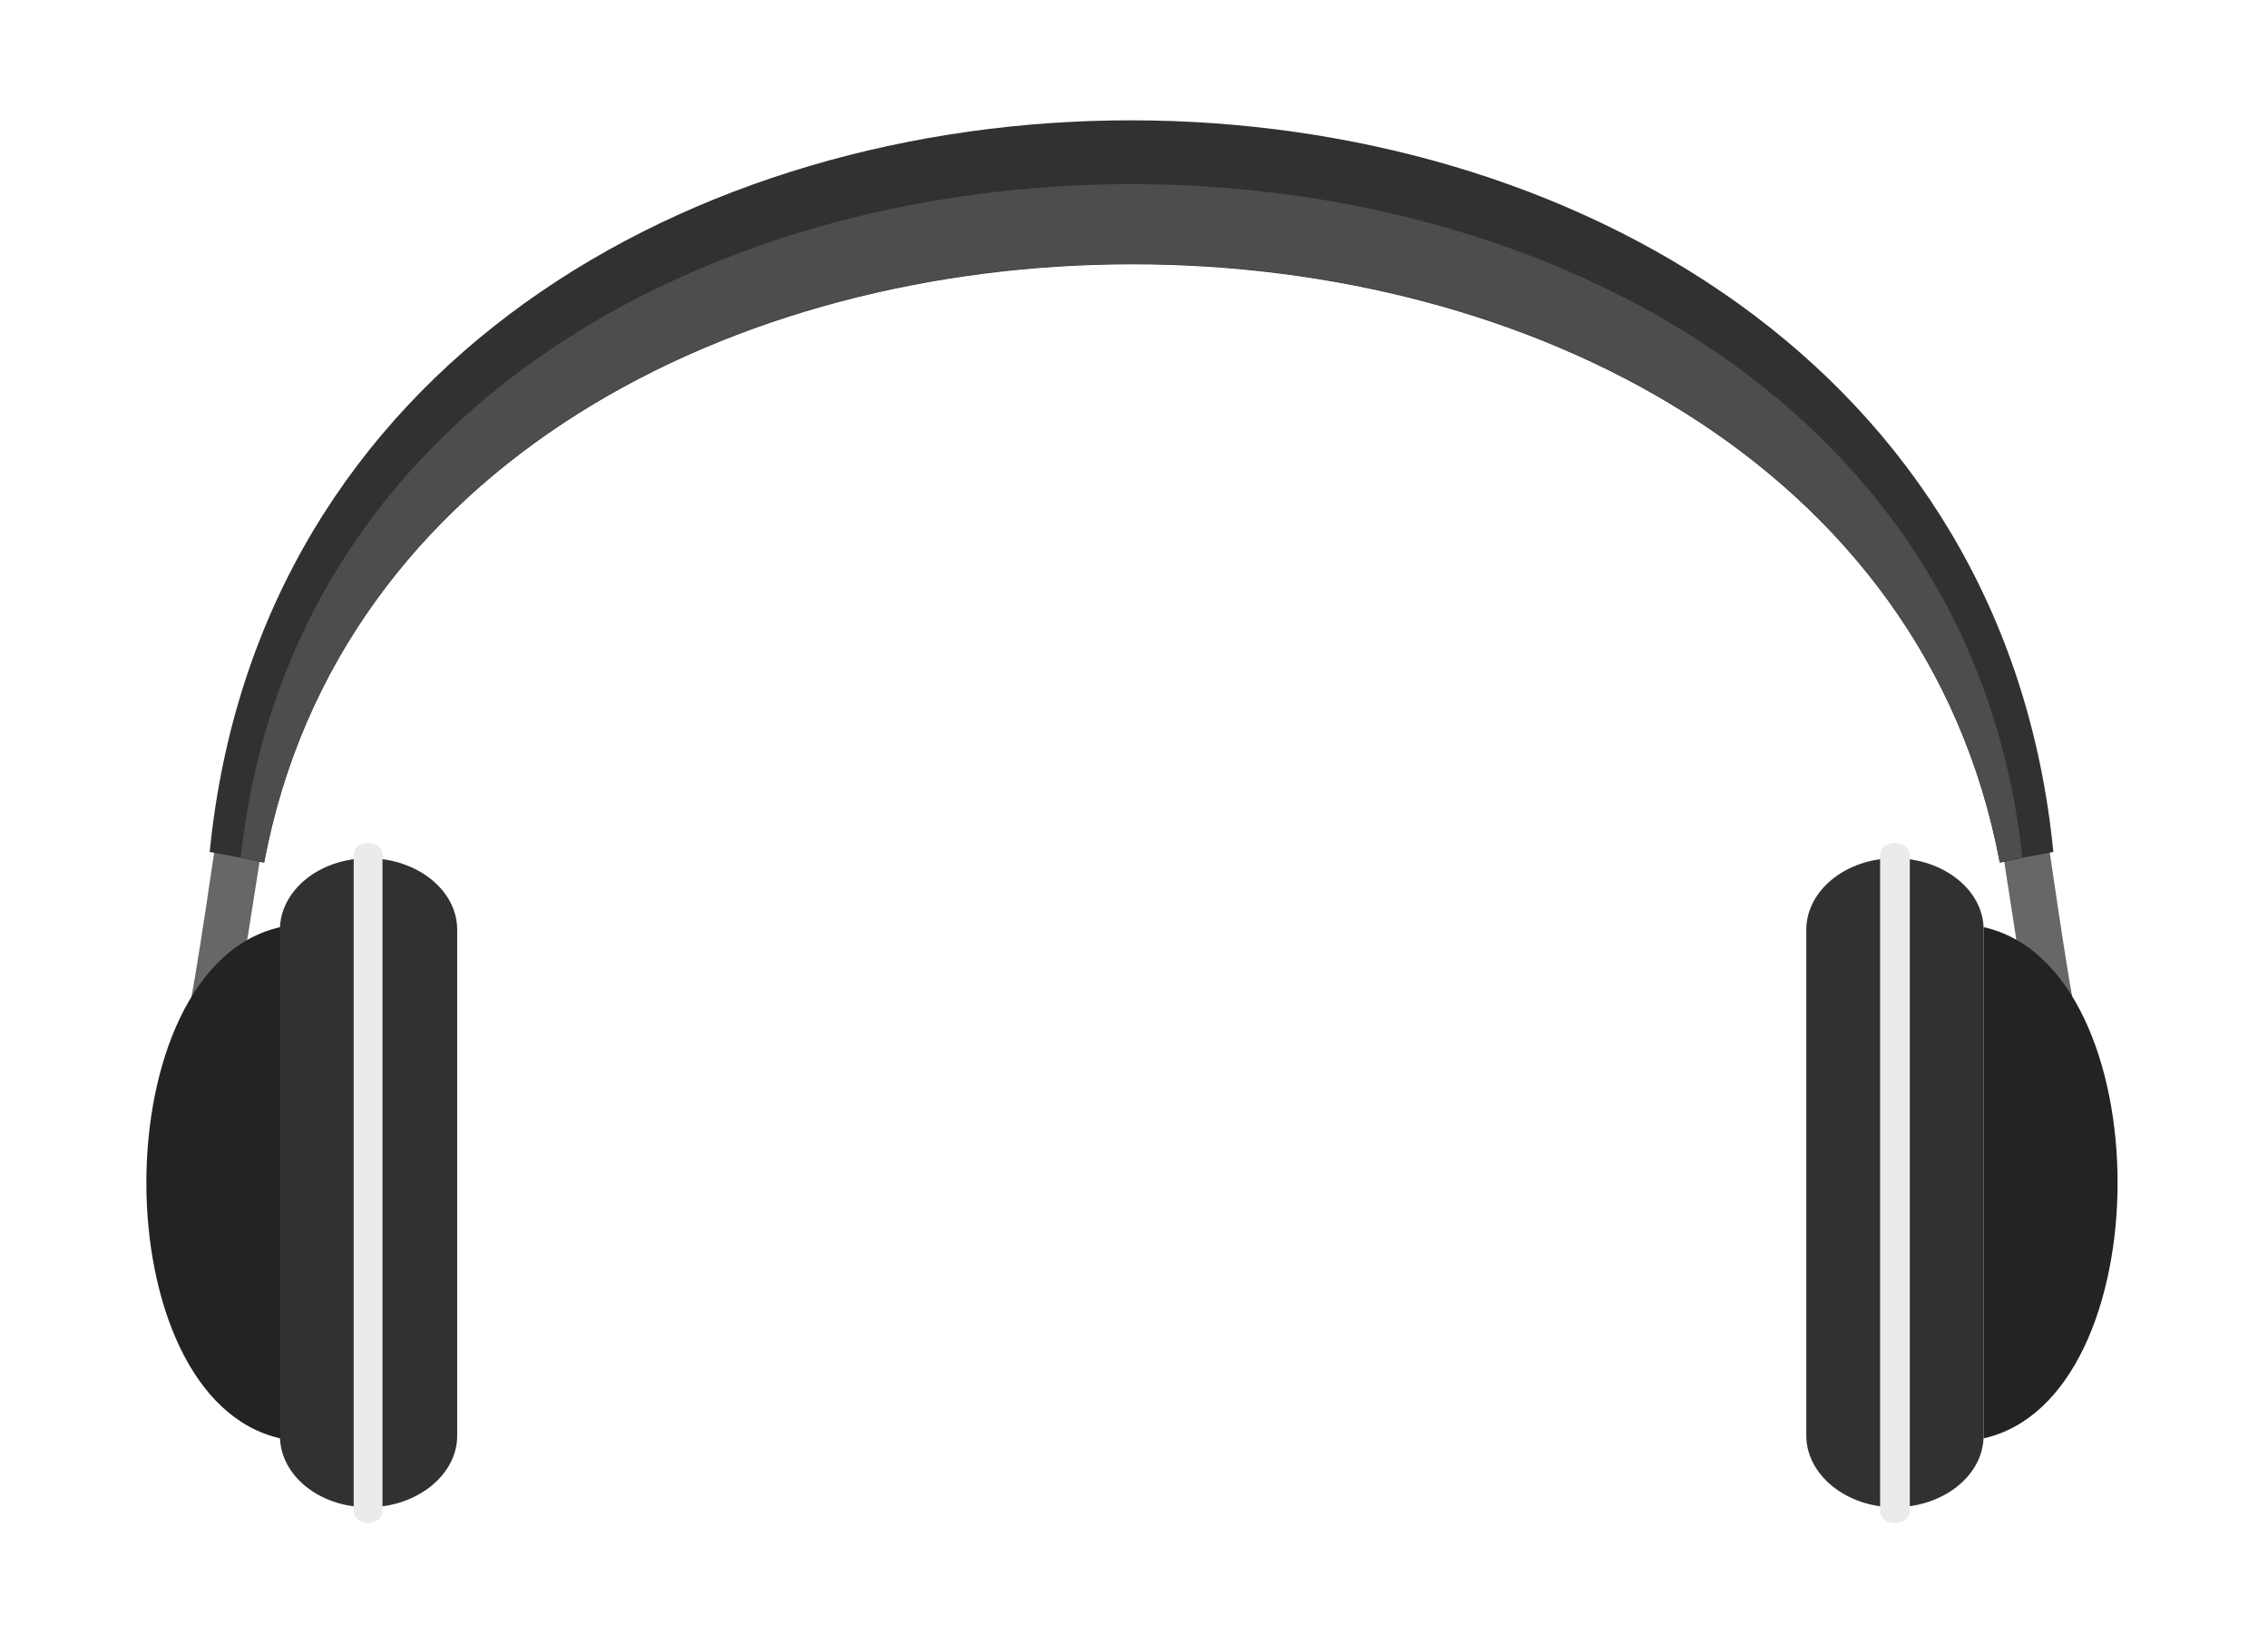
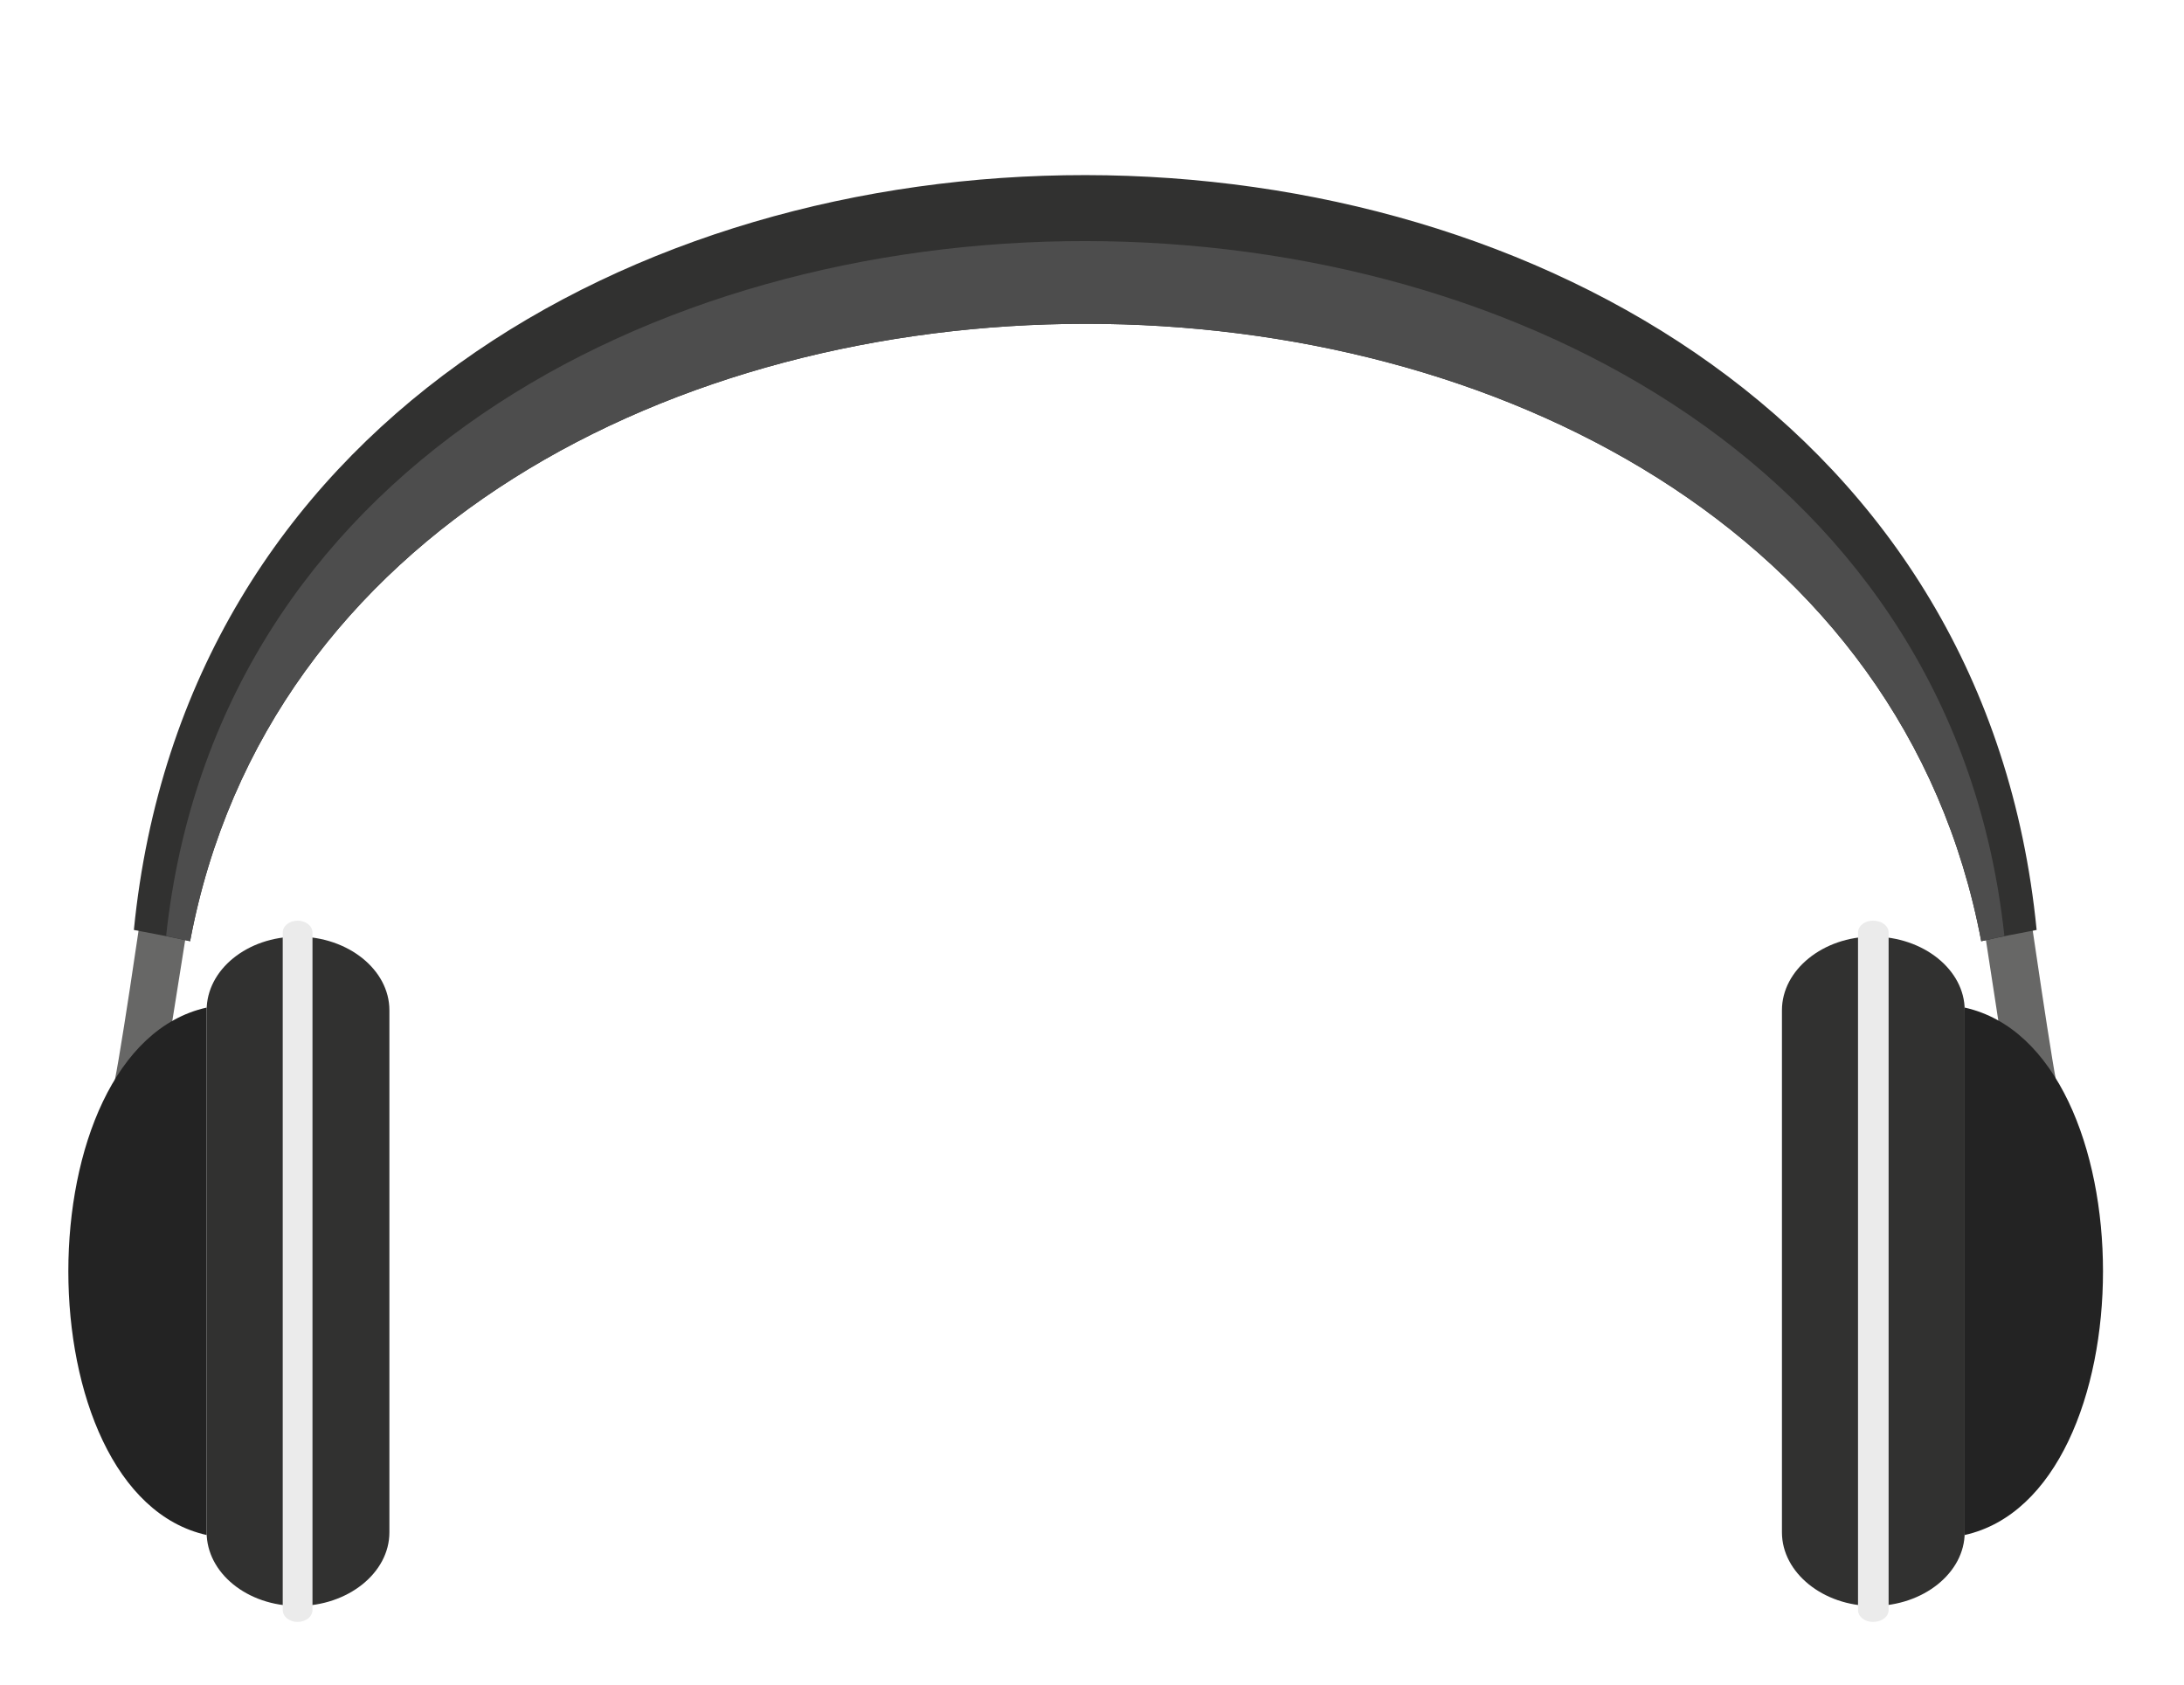
- <svg xmlns="http://www.w3.org/2000/svg" version="1.1" id="Layer_1" x="0px" y="0px" viewBox="0 0 504 361" style="enable-background:new 0 0 504 361;" xml:space="preserve">
-   <style type="text/css">
- 	.st0{fill-rule:evenodd;clip-rule:evenodd;fill:#676766;}
- 	.st1{fill-rule:evenodd;clip-rule:evenodd;fill:#313130;}
- 	.st2{fill-rule:evenodd;clip-rule:evenodd;fill:#232323;}
- 	.st3{fill-rule:evenodd;clip-rule:evenodd;fill:#EBEBEB;}
- 	.st4{fill-rule:evenodd;clip-rule:evenodd;fill:#4D4D4D;}
- </style>
-   <g id="XMLID_74_">
-     <path id="XMLID_134_" class="st0" d="M48.9,180.5c0,0-6.2,43.1-6.9,43c-0.5-0.3,11.8-7.4,11.8-7.4l5.3-33.6L48.9,180.5z" />
-     <path id="XMLID_133_" class="st0" d="M454.2,180.5c0,0,6.2,43.1,6.8,43c0.7-0.3-11.8-7.4-11.8-7.4l-5.2-33.6L454.2,180.5z" />
-     <path id="XMLID_132_" class="st1" d="M81.8,190.7L81.8,190.7c10.9,0,19.8,7.1,19.8,15.9V319c0,8.7-8.9,15.9-19.8,15.9l0,0   c-10.9,0-19.6-7.1-19.6-15.9V206.5C62.3,197.8,71,190.7,81.8,190.7L81.8,190.7z" />
-     <path id="XMLID_131_" class="st1" d="M421,190.7L421,190.7c-10.7,0-19.6,7.1-19.6,15.9V319c0,8.7,8.9,15.9,19.6,15.9l0,0   c10.9,0,19.8-7.1,19.8-15.9V206.5C440.8,197.8,431.9,190.7,421,190.7L421,190.7z" />
-     <path id="XMLID_130_" class="st2" d="M62.3,319.6c-39.7-8.9-39.7-104.7,0-113.6c0,0.1,0,0.4,0,0.6V319   C62.3,319.3,62.3,319.4,62.3,319.6L62.3,319.6z" />
-     <path id="XMLID_129_" class="st2" d="M440.8,319.6c39.7-8.9,39.7-104.7,0-113.6c0,0.1,0,0.4,0,0.6V319   C440.8,319.3,440.8,319.4,440.8,319.6L440.8,319.6z" />
-     <path id="XMLID_128_" class="st3" d="M81.8,187.3L81.8,187.3c1.8,0,3.2,1.1,3.2,2.6v145.9c0,1.4-1.4,2.6-3.2,2.6l0,0   c-1.8,0-3.2-1.1-3.2-2.6V189.8C78.6,188.4,80.1,187.3,81.8,187.3L81.8,187.3z" />
-     <path id="XMLID_127_" class="st3" d="M421,187.3L421,187.3c-1.8,0-3.2,1.1-3.2,2.6v145.9c0,1.4,1.4,2.6,3.2,2.6l0,0   c2,0,3.4-1.1,3.4-2.6V189.8C424.4,188.4,423,187.3,421,187.3L421,187.3z" />
-     <path id="XMLID_126_" class="st1" d="M46.6,189.3c5.9,1.1,6.2,1.1,12.1,2.4c33.3-177.1,352.2-177.5,385.7,0   c5.7-1.3,6.1-1.3,11.9-2.4C435-27.1,68.1-27.8,46.6,189.3L46.6,189.3z" />
-     <path id="XMLID_101_" class="st4" d="M53.5,190.5l5.2,1.1c33.3-177.1,352.2-177.5,385.7,0l5-1.1C428-8.7,75.1-9.2,53.5,190.5   L53.5,190.5z" />
+ <svg xmlns="http://www.w3.org/2000/svg" version="1.1" id="Layer_1" x="0px" y="0px" viewBox="0 0 470.27 362.838" enable-background="new 0 0 470.27 362.838" xml:space="preserve">
+   <g id="XMLID_118_">
+     <path id="XMLID_134_" fill-rule="evenodd" clip-rule="evenodd" fill="#676766" d="M31.141,191.547   c0,0-6.232,43.147-6.944,43.004c-0.534-0.286,11.752-7.429,11.752-7.429l5.341-33.575L31.141,191.547z" />
+     <path id="XMLID_133_" fill-rule="evenodd" clip-rule="evenodd" fill="#676766" d="M436.402,191.547   c0,0,6.232,43.147,6.766,43.004c0.712-0.286-11.752-7.429-11.752-7.429l-5.164-33.575L436.402,191.547z" />
+     <path id="XMLID_132_" fill-rule="evenodd" clip-rule="evenodd" fill="#313130" d="M64.082,201.691L64.082,201.691   c10.861,0,19.765,7.144,19.765,15.859v112.439c0,8.715-8.903,15.859-19.765,15.859l0,0   c-10.861,0-19.586-7.144-19.586-15.859V217.55C44.495,208.834,53.22,201.691,64.082,201.691L64.082,201.691z" />
+     <path id="XMLID_131_" fill-rule="evenodd" clip-rule="evenodd" fill="#313130" d="M403.283,201.691L403.283,201.691   c-10.683,0-19.586,7.144-19.586,15.859v112.439c0,8.715,8.903,15.859,19.586,15.859l0,0   c10.862,0,19.765-7.144,19.765-15.859V217.55C423.048,208.834,414.145,201.691,403.283,201.691L403.283,201.691z" />
+     <path id="XMLID_130_" fill-rule="evenodd" clip-rule="evenodd" fill="#232323" d="M44.495,330.561   c-39.707-8.858-39.707-104.725,0-113.583c0,0.143,0,0.428,0,0.572v112.439   C44.495,330.274,44.495,330.417,44.495,330.561L44.495,330.561z" />
+     <path id="XMLID_129_" fill-rule="evenodd" clip-rule="evenodd" fill="#232323" d="M423.048,330.561   c39.707-8.858,39.707-104.725,0-113.583c0,0.143,0,0.428,0,0.572v112.439   C423.048,330.274,423.048,330.417,423.048,330.561L423.048,330.561z" />
+     <path id="XMLID_128_" fill-rule="evenodd" clip-rule="evenodd" fill="#EBEBEB" d="M64.082,198.262L64.082,198.262   c1.781,0,3.205,1.143,3.205,2.572v145.871c0,1.428-1.424,2.572-3.205,2.572l0,0c-1.781,0-3.205-1.143-3.205-2.572   V200.833C60.877,199.405,62.301,198.262,64.082,198.262L64.082,198.262z" />
+     <path id="XMLID_127_" fill-rule="evenodd" clip-rule="evenodd" fill="#EBEBEB" d="M403.283,198.262L403.283,198.262   c-1.781,0-3.205,1.143-3.205,2.572v145.871c0,1.428,1.424,2.572,3.205,2.572l0,0c1.959,0,3.383-1.143,3.383-2.572   V200.833C406.666,199.405,405.242,198.262,403.283,198.262L403.283,198.262z" />
+     <path id="XMLID_126_" fill-rule="evenodd" clip-rule="evenodd" fill="#313130" d="M28.826,200.262   c5.876,1.143,6.232,1.143,12.108,2.429c33.273-177.078,352.224-177.478,385.675,0   c5.698-1.286,6.054-1.286,11.93-2.429C417.2-16.12,50.346-16.833,28.826,200.262L28.826,200.262z" />
+     <path id="XMLID_119_" fill-rule="evenodd" clip-rule="evenodd" fill="#4D4D4D" d="M35.77,201.548l5.164,1.143   c33.273-177.078,352.224-177.478,385.675,0l4.986-1.143C410.197,2.323,57.351,1.752,35.77,201.548L35.77,201.548z   " />
  </g>
</svg>
